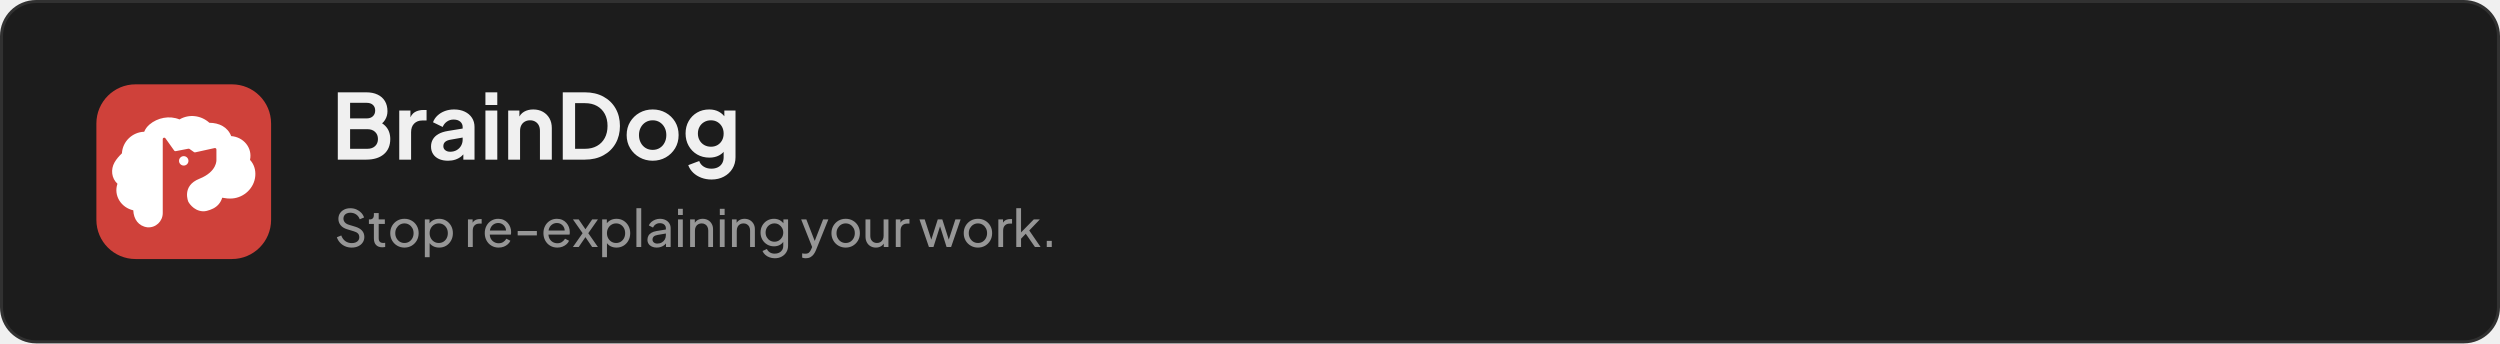
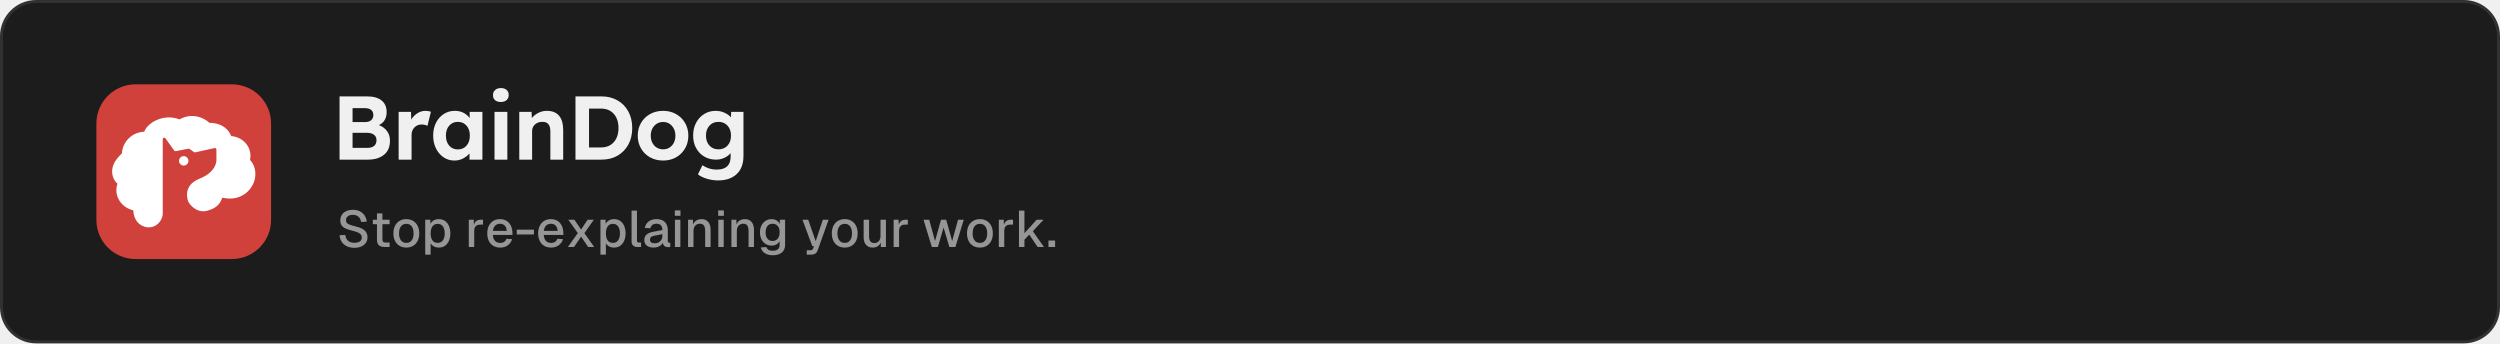
<svg xmlns="http://www.w3.org/2000/svg" width="830" height="114" viewBox="0 0 830 114" role="img" aria-labelledby="banner-title">
  <rect x=".5" y=".5" width="829" height="113" rx="11.5" fill="#1C1C1C" stroke="#313131" />
  <rect x="32" y="28.0" width="58" height="58" rx="13" fill="#CF413A" />
  <g fill="#FFFFFF" transform="translate(32 28.0) scale(0.056641) translate(92.16 185.68) scale(0.84192)">
    <path d="M498.69,345c-18.16,0-32.84-14.67-32.84-32.79s14.67-32.84,32.84-32.84,32.79,14.68,32.79,32.84-14.68,32.79-32.79,32.79Z" />
    <path d="M996.77,417.5c-6.88,83.35-76.86,150.09-160.36,156.58-24.46,1.89-46.2-.92-69.89-5.28-9.78,33.52-32.06,59.57-62.62,75.12-14.74,7.33-29.75,12.77-44.89,16.5-9.22,2.27-18.73,3.34-28.21,2.79-67.92-3.98-100.24-66.41-100.24-66.41,0,0-48.09-110.28,77.01-159.97,125.05-49.74,118.66-131.49,118.66-131.49v-72.21c0-6.59-6.1-11.43-12.5-10.03l-135.42,29.93c-2.81.63-5.81,0-8.14-1.65l-31.19-22.09c-2.32-1.65-5.13-2.23-7.89-1.74l-88.63,17.19c-3.97.73-7.99-.87-10.32-4.17l-60.93-85.58c-5.81-8.19-18.65-4.07-18.65,5.96v514.7c0,57.66-48.91,103.77-106.39,99.2-.47-.04-.94-.08-1.42-.12-61.27-8.19-94.64-56.57-97.4-118.32-83.16-18.11-138.61-101.66-110.18-184.82-41.7-38.31-48.09-99.63-20.34-148.54,13.75-24.26,31.43-43.73,51.53-63.35,4.36-83.45,74-147.82,155.08-150.14,8.09-20.34,20.44-35.65,36.08-49.79C316.83,11.01,399.31-4.97,469.15,23.75c67.51-39.57,151.21-28.28,208.07,23.39,67.56.44,127.18,28.91,151.84,92.65,84.56,6.1,149.27,80.45,131.06,165.64,27.99,30.03,40.1,69.6,36.66,112.07Z" />
  </g>
-   <path fill="#F0F0F0" transform="translate(110 53)" d="M2.15 0V-22.35H11.58Q13.79 -22.35 15.37 -21.59Q16.96 -20.83 17.8 -19.42Q18.64 -18.02 18.64 -16.04Q18.64 -14.5 17.82 -13.17Q17 -11.83 15.21 -10.99L15.2 -12.88Q16.86 -12.24 17.82 -11.3Q18.77 -10.37 19.17 -9.23Q19.57 -8.1 19.57 -6.85Q19.57 -3.62 17.45 -1.81Q15.33 0 11.59 0ZM6.23 -3.6H11.99Q13.58 -3.6 14.53 -4.49Q15.48 -5.38 15.48 -6.84Q15.48 -8.32 14.53 -9.21Q13.58 -10.11 11.99 -10.11H6.23ZM6.23 -13.69H11.78Q13.04 -13.69 13.8 -14.41Q14.56 -15.13 14.56 -16.31Q14.56 -17.5 13.8 -18.18Q13.04 -18.86 11.78 -18.86H6.23ZM22.55 0V-16.3H26.26V-12.7L25.96 -13.22Q26.5 -15.06 27.73 -15.78Q28.95 -16.49 30.64 -16.49H31.62V-13H30.21Q28.54 -13 27.51 -11.98Q26.48 -10.96 26.48 -9.09V0ZM38.73 0.36Q37.02 0.36 35.75 -0.21Q34.48 -0.79 33.8 -1.84Q33.1 -2.9 33.1 -4.33Q33.1 -5.68 33.71 -6.73Q34.32 -7.79 35.58 -8.51Q36.85 -9.23 38.75 -9.53L44.09 -10.4V-7.42L39.49 -6.61Q38.34 -6.4 37.77 -5.88Q37.19 -5.35 37.19 -4.46Q37.19 -3.63 37.83 -3.13Q38.48 -2.62 39.44 -2.62Q40.69 -2.62 41.62 -3.16Q42.56 -3.7 43.08 -4.62Q43.6 -5.54 43.6 -6.64V-10.86Q43.6 -11.92 42.79 -12.62Q41.98 -13.31 40.61 -13.31Q39.34 -13.31 38.38 -12.63Q37.42 -11.96 36.97 -10.85L33.76 -12.41Q34.23 -13.7 35.26 -14.65Q36.29 -15.61 37.71 -16.14Q39.13 -16.66 40.77 -16.66Q42.77 -16.66 44.3 -15.93Q45.83 -15.2 46.69 -13.89Q47.54 -12.58 47.54 -10.86V0H43.83V-2.78L44.68 -2.83Q44.03 -1.8 43.16 -1.09Q42.28 -0.38 41.18 -0.01Q40.07 0.36 38.73 0.36ZM51.16 0V-16.3H55.1V0ZM51.16 -18.15V-22.35H55.1V-18.15ZM58.72 0V-16.3H62.44V-13.09L62.13 -13.66Q62.71 -15.16 64 -15.91Q65.3 -16.66 67.03 -16.66Q68.86 -16.66 70.25 -15.88Q71.63 -15.1 72.42 -13.72Q73.2 -12.33 73.2 -10.5V0H69.26V-9.57Q69.26 -10.66 68.85 -11.43Q68.44 -12.2 67.69 -12.63Q66.95 -13.06 65.98 -13.06Q65.01 -13.06 64.25 -12.63Q63.49 -12.2 63.08 -11.43Q62.66 -10.65 62.66 -9.57V0ZM76.84 0V-22.35H84.15Q87.7 -22.35 90.32 -20.93Q92.94 -19.51 94.38 -16.99Q95.82 -14.47 95.82 -11.18Q95.82 -7.91 94.38 -5.38Q92.94 -2.85 90.32 -1.43Q87.7 0 84.15 0ZM80.93 -3.6H84.24Q86.52 -3.6 88.19 -4.54Q89.86 -5.47 90.78 -7.18Q91.7 -8.88 91.7 -11.2Q91.7 -13.51 90.78 -15.2Q89.85 -16.89 88.19 -17.82Q86.52 -18.75 84.24 -18.75H80.93ZM106.69 0.36Q104.3 0.36 102.34 -0.75Q100.38 -1.85 99.22 -3.78Q98.05 -5.71 98.05 -8.16Q98.05 -10.63 99.21 -12.54Q100.37 -14.45 102.33 -15.56Q104.29 -16.66 106.69 -16.66Q109.1 -16.66 111.05 -15.56Q112.99 -14.46 114.15 -12.55Q115.3 -10.63 115.3 -8.16Q115.3 -5.7 114.14 -3.77Q112.97 -1.84 111.03 -0.74Q109.08 0.36 106.69 0.36ZM106.69 -3.24Q108.02 -3.24 109.03 -3.87Q110.05 -4.5 110.63 -5.62Q111.22 -6.73 111.22 -8.16Q111.22 -9.58 110.63 -10.68Q110.05 -11.78 109.03 -12.42Q108.02 -13.06 106.69 -13.06Q105.37 -13.06 104.34 -12.42Q103.32 -11.78 102.73 -10.68Q102.14 -9.58 102.14 -8.16Q102.14 -6.73 102.73 -5.62Q103.32 -4.5 104.34 -3.87Q105.37 -3.24 106.69 -3.24ZM126.21 6.6Q124.38 6.6 122.82 6Q121.25 5.4 120.13 4.33Q119.02 3.27 118.5 1.83L122.14 0.45Q122.51 1.59 123.58 2.29Q124.66 3 126.19 3Q127.39 3 128.31 2.55Q129.22 2.11 129.74 1.24Q130.25 0.38 130.25 -0.81V-4.51L131 -3.62Q130.16 -2.15 128.75 -1.41Q127.35 -0.67 125.53 -0.67Q123.26 -0.67 121.46 -1.71Q119.66 -2.76 118.64 -4.58Q117.61 -6.4 117.61 -8.7Q117.61 -11 118.64 -12.8Q119.66 -14.59 121.44 -15.63Q123.21 -16.66 125.47 -16.66Q127.28 -16.66 128.67 -15.91Q130.06 -15.16 131 -13.7L130.48 -12.73V-16.3H134.19V-0.81Q134.19 1.33 133.16 3.01Q132.13 4.69 130.33 5.64Q128.54 6.6 126.21 6.6ZM126.04 -4.29Q127.28 -4.29 128.23 -4.85Q129.17 -5.41 129.71 -6.39Q130.25 -7.38 130.25 -8.65Q130.25 -9.93 129.7 -10.93Q129.15 -11.92 128.2 -12.49Q127.26 -13.06 126.04 -13.06Q124.78 -13.06 123.8 -12.49Q122.81 -11.92 122.26 -10.93Q121.7 -9.94 121.7 -8.65Q121.7 -7.4 122.26 -6.42Q122.81 -5.43 123.79 -4.86Q124.78 -4.29 126.04 -4.29Z" />
-   <path fill="#969696" transform="translate(111 82)" d="M5.75 0.2Q4.55 0.2 3.55 -0.25Q2.55 -0.7 1.85 -1.48Q1.15 -2.26 0.84 -3.23L2.3 -3.82Q2.75 -2.59 3.66 -1.94Q4.57 -1.29 5.8 -1.29Q6.55 -1.29 7.11 -1.53Q7.67 -1.77 7.98 -2.2Q8.29 -2.63 8.29 -3.2Q8.29 -4.02 7.84 -4.48Q7.39 -4.94 6.53 -5.19L4.2 -5.9Q2.82 -6.32 2.08 -7.24Q1.35 -8.15 1.35 -9.35Q1.35 -10.38 1.86 -11.18Q2.37 -11.97 3.26 -12.42Q4.15 -12.87 5.29 -12.87Q6.43 -12.87 7.35 -12.46Q8.28 -12.05 8.93 -11.36Q9.58 -10.67 9.87 -9.8L8.44 -9.2Q8.05 -10.26 7.22 -10.82Q6.4 -11.38 5.3 -11.38Q4.62 -11.38 4.11 -11.14Q3.59 -10.91 3.31 -10.47Q3.02 -10.04 3.02 -9.45Q3.02 -8.76 3.46 -8.21Q3.91 -7.66 4.82 -7.38L6.93 -6.74Q8.43 -6.29 9.19 -5.44Q9.96 -4.59 9.96 -3.33Q9.96 -2.29 9.42 -1.5Q8.89 -0.7 7.94 -0.25Q7 0.2 5.75 0.2ZM15.93 0.1Q14.59 0.1 13.86 -0.66Q13.13 -1.42 13.13 -2.83V-7.65H11.48V-9.15H11.82Q12.43 -9.15 12.78 -9.53Q13.13 -9.91 13.13 -10.52V-11.26H14.73V-9.15H16.77V-7.65H14.73V-2.87Q14.73 -2.41 14.87 -2.07Q15.02 -1.73 15.35 -1.53Q15.69 -1.34 16.24 -1.34Q16.38 -1.34 16.55 -1.36Q16.73 -1.38 16.88 -1.39V0Q16.66 0.05 16.39 0.07Q16.12 0.1 15.93 0.1ZM23.28 0.2Q21.97 0.2 20.9 -0.42Q19.82 -1.04 19.19 -2.12Q18.56 -3.21 18.56 -4.59Q18.56 -5.96 19.18 -7.04Q19.81 -8.11 20.88 -8.74Q21.94 -9.36 23.28 -9.36Q24.62 -9.36 25.68 -8.74Q26.75 -8.13 27.37 -7.05Q27.99 -5.98 27.99 -4.59Q27.99 -3.2 27.35 -2.11Q26.71 -1.03 25.65 -0.41Q24.58 0.2 23.28 0.2ZM23.28 -1.33Q24.14 -1.33 24.83 -1.75Q25.51 -2.18 25.91 -2.92Q26.31 -3.66 26.31 -4.59Q26.31 -5.52 25.91 -6.25Q25.51 -6.97 24.83 -7.4Q24.14 -7.83 23.28 -7.83Q22.42 -7.83 21.73 -7.4Q21.05 -6.97 20.64 -6.25Q20.23 -5.52 20.23 -4.59Q20.23 -3.66 20.64 -2.92Q21.05 -2.18 21.73 -1.75Q22.42 -1.33 23.28 -1.33ZM30.05 3.4V-9.15H31.6V-7.18L31.39 -7.58Q31.91 -8.4 32.79 -8.88Q33.67 -9.36 34.81 -9.36Q36.11 -9.36 37.13 -8.73Q38.16 -8.1 38.76 -7.03Q39.36 -5.95 39.36 -4.58Q39.36 -3.22 38.76 -2.14Q38.16 -1.05 37.14 -0.42Q36.11 0.2 34.8 0.2Q33.69 0.2 32.78 -0.28Q31.87 -0.77 31.39 -1.68L31.64 -1.96V3.4ZM34.68 -1.33Q35.54 -1.33 36.22 -1.75Q36.9 -2.18 37.29 -2.91Q37.68 -3.65 37.68 -4.58Q37.68 -5.52 37.29 -6.25Q36.9 -6.97 36.22 -7.4Q35.54 -7.83 34.68 -7.83Q33.82 -7.83 33.13 -7.4Q32.44 -6.98 32.04 -6.24Q31.64 -5.5 31.64 -4.58Q31.64 -3.65 32.04 -2.91Q32.44 -2.18 33.13 -1.75Q33.82 -1.33 34.68 -1.33ZM44.36 0V-9.15H45.91V-7.48L45.74 -7.72Q46.06 -8.5 46.73 -8.88Q47.4 -9.27 48.34 -9.27H48.91V-7.76H48.11Q47.14 -7.76 46.55 -7.16Q45.96 -6.56 45.96 -5.46V0ZM54.54 0.2Q53.21 0.2 52.17 -0.43Q51.13 -1.05 50.53 -2.15Q49.94 -3.24 49.94 -4.61Q49.94 -5.99 50.53 -7.06Q51.11 -8.13 52.12 -8.74Q53.13 -9.36 54.4 -9.36Q55.41 -9.36 56.2 -9Q57 -8.64 57.55 -8.01Q58.11 -7.39 58.4 -6.6Q58.69 -5.82 58.69 -4.96Q58.69 -4.77 58.67 -4.54Q58.65 -4.32 58.61 -4.11H51.1V-5.47H57.7L56.94 -4.86Q57.1 -5.75 56.78 -6.44Q56.46 -7.14 55.83 -7.55Q55.2 -7.96 54.4 -7.96Q53.59 -7.96 52.93 -7.54Q52.27 -7.13 51.91 -6.38Q51.54 -5.63 51.62 -4.59Q51.54 -3.58 51.92 -2.82Q52.31 -2.07 53.01 -1.66Q53.71 -1.24 54.55 -1.24Q55.47 -1.24 56.1 -1.67Q56.73 -2.09 57.12 -2.75L58.45 -2.07Q58.17 -1.44 57.61 -0.92Q57.04 -0.41 56.26 -0.1Q55.48 0.2 54.54 0.2ZM60.87 -3.85V-5.3H67.24V-3.85ZM74.02 0.2Q72.7 0.2 71.65 -0.43Q70.61 -1.05 70.01 -2.15Q69.42 -3.24 69.42 -4.61Q69.42 -5.99 70.01 -7.06Q70.6 -8.13 71.61 -8.74Q72.62 -9.36 73.88 -9.36Q74.89 -9.36 75.69 -9Q76.48 -8.64 77.03 -8.01Q77.59 -7.39 77.88 -6.6Q78.17 -5.82 78.17 -4.96Q78.17 -4.77 78.16 -4.54Q78.14 -4.32 78.09 -4.11H70.58V-5.47H77.18L76.42 -4.86Q76.58 -5.75 76.26 -6.44Q75.94 -7.14 75.31 -7.55Q74.69 -7.96 73.88 -7.96Q73.07 -7.96 72.41 -7.54Q71.75 -7.13 71.39 -6.38Q71.02 -5.63 71.1 -4.59Q71.02 -3.58 71.41 -2.82Q71.8 -2.07 72.49 -1.66Q73.19 -1.24 74.03 -1.24Q74.95 -1.24 75.58 -1.67Q76.22 -2.09 76.6 -2.75L77.93 -2.07Q77.66 -1.44 77.09 -0.92Q76.52 -0.41 75.74 -0.1Q74.96 0.2 74.02 0.2ZM79.21 0 82.42 -4.58 79.22 -9.15H81.13L83.86 -5.18H82.88L85.6 -9.15H87.51L84.31 -4.58L87.5 0H85.59L82.89 -3.97H83.85L81.13 0ZM88.92 3.4V-9.15H90.47V-7.18L90.26 -7.58Q90.78 -8.4 91.66 -8.88Q92.54 -9.36 93.68 -9.36Q94.98 -9.36 96.01 -8.73Q97.03 -8.1 97.63 -7.03Q98.23 -5.95 98.23 -4.58Q98.23 -3.22 97.63 -2.14Q97.04 -1.05 96.01 -0.42Q94.98 0.2 93.67 0.2Q92.56 0.2 91.65 -0.28Q90.74 -0.77 90.26 -1.68L90.51 -1.96V3.4ZM93.55 -1.33Q94.41 -1.33 95.09 -1.75Q95.77 -2.18 96.16 -2.91Q96.55 -3.65 96.55 -4.58Q96.55 -5.52 96.16 -6.25Q95.77 -6.97 95.09 -7.4Q94.41 -7.83 93.55 -7.83Q92.69 -7.83 92 -7.4Q91.31 -6.98 90.91 -6.24Q90.51 -5.5 90.51 -4.58Q90.51 -3.65 90.91 -2.91Q91.31 -2.18 92 -1.75Q92.69 -1.33 93.55 -1.33ZM100.29 0V-12.87H101.89V0ZM107.02 0.2Q106.11 0.2 105.42 -0.13Q104.73 -0.45 104.34 -1.04Q103.95 -1.62 103.95 -2.39Q103.95 -3.12 104.27 -3.71Q104.58 -4.31 105.25 -4.71Q105.92 -5.12 106.95 -5.29L110.34 -5.85V-4.52L107.3 -4Q106.42 -3.85 106.02 -3.44Q105.63 -3.04 105.63 -2.45Q105.63 -1.89 106.07 -1.51Q106.51 -1.13 107.21 -1.13Q108.06 -1.13 108.71 -1.5Q109.35 -1.87 109.71 -2.49Q110.07 -3.12 110.07 -3.88V-6.22Q110.07 -6.97 109.52 -7.44Q108.97 -7.91 108.07 -7.91Q107.28 -7.91 106.68 -7.5Q106.08 -7.1 105.79 -6.45L104.41 -7.16Q104.67 -7.79 105.23 -8.29Q105.8 -8.78 106.54 -9.07Q107.28 -9.36 108.1 -9.36Q109.15 -9.36 109.95 -8.96Q110.76 -8.56 111.21 -7.85Q111.66 -7.15 111.66 -6.22V0H110.11V-1.74L110.39 -1.62Q110.11 -1.09 109.61 -0.68Q109.11 -0.26 108.46 -0.03Q107.8 0.2 107.02 0.2ZM114.1 0V-9.15H115.69V0ZM114.1 -10.62V-12.67H115.69V-10.62ZM118.12 0V-9.15H119.68V-7.37L119.43 -7.52Q119.76 -8.39 120.52 -8.88Q121.28 -9.36 122.29 -9.36Q123.28 -9.36 124.06 -8.92Q124.84 -8.47 125.28 -7.7Q125.73 -6.92 125.73 -5.93V0H124.14V-5.42Q124.14 -6.18 123.86 -6.72Q123.59 -7.25 123.09 -7.54Q122.59 -7.83 121.94 -7.83Q121.3 -7.83 120.79 -7.54Q120.28 -7.25 120 -6.71Q119.72 -6.17 119.72 -5.42V0ZM127.98 0V-9.15H129.58V0ZM127.98 -10.62V-12.67H129.58V-10.62ZM132.01 0V-9.15H133.56V-7.37L133.31 -7.52Q133.65 -8.39 134.41 -8.88Q135.17 -9.36 136.18 -9.36Q137.17 -9.36 137.95 -8.92Q138.72 -8.47 139.17 -7.7Q139.62 -6.92 139.62 -5.93V0H138.03V-5.42Q138.03 -6.18 137.75 -6.72Q137.47 -7.25 136.98 -7.54Q136.48 -7.83 135.83 -7.83Q135.18 -7.83 134.68 -7.54Q134.17 -7.25 133.89 -6.71Q133.61 -6.17 133.61 -5.42V0ZM146.25 3.74Q145.28 3.74 144.46 3.43Q143.64 3.13 143.05 2.59Q142.46 2.06 142.15 1.34L143.62 0.66Q143.88 1.31 144.54 1.76Q145.21 2.21 146.23 2.21Q147.01 2.21 147.65 1.91Q148.28 1.61 148.66 1.03Q149.04 0.45 149.04 -0.39V-2.44L149.32 -2.15Q148.84 -1.21 147.96 -0.71Q147.07 -0.22 145.99 -0.22Q144.71 -0.22 143.69 -0.82Q142.67 -1.43 142.08 -2.47Q141.5 -3.51 141.5 -4.79Q141.5 -6.09 142.08 -7.12Q142.67 -8.15 143.68 -8.76Q144.69 -9.36 145.97 -9.36Q147.05 -9.36 147.92 -8.88Q148.79 -8.39 149.32 -7.54L149.09 -7.12V-9.15H150.64V-0.39Q150.64 0.79 150.07 1.73Q149.51 2.66 148.52 3.2Q147.53 3.74 146.25 3.74ZM146.13 -1.75Q146.95 -1.75 147.61 -2.16Q148.26 -2.56 148.65 -3.25Q149.04 -3.94 149.04 -4.79Q149.04 -5.63 148.65 -6.32Q148.26 -7.01 147.6 -7.42Q146.95 -7.83 146.13 -7.83Q145.29 -7.83 144.62 -7.42Q143.94 -7.01 143.56 -6.33Q143.18 -5.64 143.18 -4.79Q143.18 -3.95 143.56 -3.26Q143.94 -2.57 144.61 -2.16Q145.28 -1.75 146.13 -1.75ZM156.52 3.74Q156.21 3.74 155.91 3.69Q155.6 3.64 155.32 3.53V2.11Q155.51 2.14 155.79 2.19Q156.07 2.23 156.34 2.23Q157.15 2.23 157.56 1.88Q157.98 1.53 158.35 0.68L158.94 -0.7L158.9 0.68L154.99 -9.15H156.71L159.75 -1.33H159.23L162.27 -9.15H164.01L159.89 1.08Q159.59 1.82 159.14 2.43Q158.7 3.03 158.05 3.39Q157.41 3.74 156.52 3.74ZM169.77 0.2Q168.46 0.2 167.38 -0.42Q166.31 -1.04 165.68 -2.12Q165.04 -3.21 165.04 -4.59Q165.04 -5.96 165.67 -7.04Q166.3 -8.11 167.37 -8.74Q168.43 -9.36 169.77 -9.36Q171.11 -9.36 172.17 -8.74Q173.24 -8.13 173.86 -7.05Q174.48 -5.98 174.48 -4.59Q174.48 -3.2 173.84 -2.11Q173.2 -1.03 172.14 -0.41Q171.07 0.2 169.77 0.2ZM169.77 -1.33Q170.63 -1.33 171.32 -1.75Q172 -2.18 172.4 -2.92Q172.8 -3.66 172.8 -4.59Q172.8 -5.52 172.4 -6.25Q172 -6.97 171.32 -7.4Q170.63 -7.83 169.77 -7.83Q168.91 -7.83 168.22 -7.4Q167.54 -6.97 167.13 -6.25Q166.72 -5.52 166.72 -4.59Q166.72 -3.66 167.13 -2.92Q167.54 -2.18 168.22 -1.75Q168.91 -1.33 169.77 -1.33ZM179.79 0.2Q178.8 0.2 178.01 -0.26Q177.23 -0.71 176.79 -1.54Q176.35 -2.36 176.35 -3.44V-9.15H177.94V-3.6Q177.94 -2.92 178.22 -2.41Q178.5 -1.9 179 -1.61Q179.49 -1.33 180.14 -1.33Q180.79 -1.33 181.29 -1.62Q181.8 -1.91 182.08 -2.45Q182.36 -2.99 182.36 -3.73V-9.15H183.96V0H182.41V-1.79L182.66 -1.63Q182.33 -0.76 181.57 -0.28Q180.8 0.2 179.79 0.2ZM186.4 0V-9.15H187.95V-7.48L187.78 -7.72Q188.1 -8.5 188.76 -8.88Q189.43 -9.27 190.37 -9.27H190.94V-7.76H190.15Q189.17 -7.76 188.58 -7.16Q187.99 -6.56 187.99 -5.46V0ZM197.4 0 194.26 -9.15H196L198.5 -1.5L197.89 -1.5L200.34 -9.15H201.85L204.29 -1.5L203.68 -1.5L206.19 -9.15H207.92L204.77 0H203.26L200.85 -7.65H201.34L198.91 0ZM213.68 0.2Q212.37 0.2 211.3 -0.42Q210.22 -1.04 209.59 -2.12Q208.96 -3.21 208.96 -4.59Q208.96 -5.96 209.58 -7.04Q210.21 -8.11 211.28 -8.74Q212.34 -9.36 213.68 -9.36Q215.02 -9.36 216.08 -8.74Q217.15 -8.13 217.77 -7.05Q218.39 -5.98 218.39 -4.59Q218.39 -3.2 217.75 -2.11Q217.11 -1.03 216.05 -0.41Q214.98 0.2 213.68 0.2ZM213.68 -1.33Q214.54 -1.33 215.23 -1.75Q215.91 -2.18 216.31 -2.92Q216.71 -3.66 216.71 -4.59Q216.71 -5.52 216.31 -6.25Q215.91 -6.97 215.23 -7.4Q214.54 -7.83 213.68 -7.83Q212.82 -7.83 212.13 -7.4Q211.45 -6.97 211.04 -6.25Q210.63 -5.52 210.63 -4.59Q210.63 -3.66 211.04 -2.92Q211.45 -2.18 212.13 -1.75Q212.82 -1.33 213.68 -1.33ZM220.45 0V-9.15H222V-7.48L221.83 -7.72Q222.15 -8.5 222.81 -8.88Q223.48 -9.27 224.43 -9.27H225V-7.76H224.2Q223.22 -7.76 222.63 -7.16Q222.04 -6.56 222.04 -5.46V0ZM226.4 0V-12.87H227.99V-4.05L227.35 -4.19L232.21 -9.15H234.23L230.71 -5.48L234.47 0H232.6L229.16 -4.96L230.14 -5.01L227.48 -2.22L227.99 -3.38V0ZM236.53 0V-2.04H238.19V0Z" />
+   <path fill="#F0F0F0" transform="translate(110 53)" d="M2.73 0V-21H11.85Q15.03 -21 16.7 -19.63Q18.36 -18.27 18.36 -15.81Q18.36 -12.66 15.78 -11.46Q17.46 -10.86 18.46 -9.52Q19.47 -8.19 19.47 -6.3Q19.47 -3.18 17.46 -1.59Q15.45 0 12.15 0ZM7.05 -12.48H11.31Q12.54 -12.48 13.24 -13.11Q13.95 -13.74 13.95 -14.79Q13.95 -15.9 13.23 -16.5Q12.51 -17.1 11.07 -17.1H7.05ZM7.05 -3.9H11.97Q13.41 -3.9 14.21 -4.56Q15 -5.22 15 -6.48Q15 -7.65 14.14 -8.28Q13.29 -8.91 11.82 -8.91H7.05ZM22.35 0V-15.87H26.46L26.52 -13.29Q27.3 -14.58 28.56 -15.39Q29.82 -16.2 31.26 -16.2Q31.77 -16.2 32.25 -16.11Q32.73 -16.02 33.06 -15.9L31.92 -11.22Q31.59 -11.4 31.06 -11.54Q30.54 -11.67 30 -11.67Q28.56 -11.67 27.6 -10.7Q26.64 -9.72 26.64 -8.22V0ZM40.83 0.3Q38.85 0.3 37.26 -0.78Q35.67 -1.86 34.74 -3.73Q33.81 -5.61 33.81 -7.98Q33.81 -10.38 34.75 -12.24Q35.7 -14.1 37.32 -15.15Q38.94 -16.2 41.01 -16.2Q42.66 -16.2 43.91 -15.54Q45.15 -14.88 45.93 -13.8V-15.87H50.16V0H45.87V-2.07Q45.03 -1.05 43.73 -0.38Q42.42 0.3 40.83 0.3ZM42 -3.39Q43.8 -3.39 44.89 -4.65Q45.99 -5.91 45.99 -7.98Q45.99 -10.02 44.89 -11.28Q43.8 -12.54 42 -12.54Q40.23 -12.54 39.13 -11.28Q38.04 -10.02 38.04 -7.98Q38.04 -5.91 39.13 -4.65Q40.23 -3.39 42 -3.39ZM56.28 -19.14Q55.05 -19.14 54.36 -19.74Q53.67 -20.34 53.67 -21.45Q53.67 -22.47 54.38 -23.11Q55.08 -23.76 56.28 -23.76Q57.51 -23.76 58.2 -23.14Q58.89 -22.53 58.89 -21.45Q58.89 -20.4 58.19 -19.77Q57.48 -19.14 56.28 -19.14ZM54.18 0V-15.87H58.44V0ZM62.4 0V-15.87H66.48L66.57 -13.8Q67.38 -14.85 68.72 -15.52Q70.05 -16.2 71.52 -16.2Q76.98 -16.2 76.98 -9.72V0H72.72V-9.39Q72.72 -12.66 69.99 -12.54Q68.55 -12.54 67.6 -11.67Q66.66 -10.8 66.66 -9.54V0ZM81.06 0V-21H89.67Q92.73 -21 95.04 -19.66Q97.35 -18.33 98.62 -15.96Q99.9 -13.59 99.9 -10.5Q99.9 -7.38 98.62 -5.03Q97.35 -2.67 95.05 -1.33Q92.76 0 89.67 0ZM89.52 -16.95H85.56V-4.05H89.52Q92.22 -4.05 93.78 -5.8Q95.34 -7.56 95.34 -10.5Q95.34 -13.44 93.78 -15.2Q92.22 -16.95 89.52 -16.95ZM110.16 0.3Q107.73 0.3 105.82 -0.76Q103.92 -1.83 102.82 -3.71Q101.73 -5.58 101.73 -7.95Q101.73 -10.32 102.82 -12.2Q103.92 -14.07 105.82 -15.13Q107.73 -16.2 110.16 -16.2Q112.56 -16.2 114.45 -15.13Q116.34 -14.07 117.43 -12.2Q118.53 -10.32 118.53 -7.95Q118.53 -5.58 117.43 -3.71Q116.34 -1.83 114.45 -0.76Q112.56 0.3 110.16 0.3ZM110.16 -3.42Q111.36 -3.42 112.27 -4Q113.19 -4.59 113.72 -5.61Q114.24 -6.63 114.24 -7.95Q114.24 -9.93 113.08 -11.22Q111.93 -12.51 110.16 -12.51Q108.96 -12.51 108.03 -11.91Q107.1 -11.31 106.57 -10.29Q106.05 -9.27 106.05 -7.95Q106.05 -6.63 106.57 -5.61Q107.1 -4.59 108.03 -4Q108.96 -3.42 110.16 -3.42ZM128.4 6.9Q126.51 6.9 124.68 6.34Q122.85 5.79 121.71 4.89L123.21 1.86Q124.14 2.52 125.38 2.91Q126.63 3.3 127.98 3.3Q132.57 3.3 132.57 -1.02V-2.16Q131.82 -1.23 130.5 -0.61Q129.18 0 127.74 0Q125.52 0 123.81 -1.02Q122.1 -2.04 121.11 -3.84Q120.12 -5.64 120.12 -8.01Q120.12 -10.38 121.09 -12.22Q122.07 -14.07 123.76 -15.13Q125.46 -16.2 127.62 -16.2Q129.18 -16.2 130.54 -15.57Q131.91 -14.94 132.69 -14.04L132.75 -15.87H136.83V-1.2Q136.83 2.67 134.58 4.79Q132.33 6.9 128.4 6.9ZM128.52 -3.42Q130.41 -3.42 131.55 -4.67Q132.69 -5.91 132.69 -7.98Q132.69 -10.02 131.55 -11.28Q130.41 -12.54 128.52 -12.54Q126.66 -12.54 125.52 -11.27Q124.38 -9.99 124.38 -7.98Q124.38 -5.94 125.52 -4.68Q126.66 -3.42 128.52 -3.42Z" />
+   <path fill="#969696" transform="translate(111.81 82)" d="M5.82 0.27Q4.37 0.27 3.3 -0.26Q2.24 -0.78 1.63 -1.72Q1.02 -2.65 0.92 -3.9L2.81 -4.01Q2.92 -3.17 3.29 -2.58Q3.67 -2 4.31 -1.69Q4.95 -1.39 5.85 -1.39Q6.63 -1.39 7.18 -1.59Q7.73 -1.79 8.02 -2.18Q8.31 -2.57 8.31 -3.13Q8.31 -3.64 8.06 -4.04Q7.82 -4.43 7.13 -4.77Q6.45 -5.1 5.11 -5.42Q3.67 -5.77 2.8 -6.2Q1.94 -6.63 1.55 -7.27Q1.17 -7.9 1.17 -8.84Q1.17 -9.88 1.67 -10.67Q2.17 -11.46 3.11 -11.9Q4.05 -12.34 5.35 -12.34Q6.73 -12.34 7.71 -11.83Q8.69 -11.32 9.26 -10.44Q9.83 -9.55 9.96 -8.42L8.08 -8.31Q7.99 -9.01 7.65 -9.54Q7.31 -10.07 6.73 -10.38Q6.15 -10.68 5.31 -10.68Q4.27 -10.68 3.67 -10.19Q3.06 -9.7 3.06 -8.91Q3.06 -8.39 3.31 -8.05Q3.56 -7.7 4.19 -7.45Q4.82 -7.19 6 -6.9Q7.57 -6.54 8.49 -6.02Q9.41 -5.5 9.8 -4.81Q10.2 -4.12 10.2 -3.24Q10.2 -2.16 9.64 -1.37Q9.09 -0.58 8.11 -0.15Q7.12 0.27 5.82 0.27ZM15.86 0Q14.57 0 13.96 -0.59Q13.34 -1.19 13.34 -2.45V-11.16H15.15V-2.58Q15.15 -1.95 15.42 -1.71Q15.69 -1.47 16.26 -1.47H17.54V0ZM11.97 -7.57V-9.04H17.54V-7.57ZM23.09 0.2Q21.8 0.2 20.83 -0.38Q19.86 -0.96 19.33 -2.02Q18.8 -3.09 18.8 -4.52Q18.8 -5.97 19.33 -7.02Q19.86 -8.08 20.83 -8.66Q21.8 -9.25 23.09 -9.25Q24.38 -9.25 25.35 -8.66Q26.31 -8.08 26.84 -7.02Q27.38 -5.97 27.38 -4.52Q27.38 -3.09 26.84 -2.02Q26.31 -0.96 25.35 -0.38Q24.38 0.2 23.09 0.2ZM23.09 -1.36Q24.24 -1.36 24.87 -2.2Q25.5 -3.04 25.5 -4.52Q25.5 -6 24.87 -6.85Q24.24 -7.69 23.09 -7.69Q21.95 -7.69 21.31 -6.85Q20.67 -6 20.67 -4.52Q20.67 -3.04 21.31 -2.2Q21.95 -1.36 23.09 -1.36ZM29.36 2.55V-9.04H31.07L31.11 -7.11L30.9 -7.21Q31.24 -8.21 32.02 -8.73Q32.8 -9.25 33.84 -9.25Q35.16 -9.25 36.01 -8.6Q36.87 -7.94 37.29 -6.87Q37.71 -5.8 37.71 -4.52Q37.71 -3.25 37.29 -2.18Q36.87 -1.1 36.01 -0.45Q35.15 0.2 33.83 0.2Q33.14 0.2 32.55 -0.04Q31.95 -0.28 31.54 -0.71Q31.12 -1.14 30.96 -1.73L31.16 -1.93V2.55ZM33.51 -1.36Q34.59 -1.36 35.21 -2.19Q35.84 -3.03 35.84 -4.52Q35.84 -6.01 35.21 -6.85Q34.59 -7.69 33.51 -7.69Q32.79 -7.69 32.26 -7.33Q31.74 -6.98 31.45 -6.27Q31.16 -5.57 31.16 -4.52Q31.16 -3.48 31.44 -2.77Q31.73 -2.06 32.26 -1.71Q32.79 -1.36 33.51 -1.36ZM43.83 0V-9.04H45.48L45.55 -6.64L45.39 -6.69Q45.58 -7.92 46.15 -8.48Q46.72 -9.04 47.68 -9.04H48.55V-7.43H47.69Q47 -7.43 46.54 -7.21Q46.09 -6.98 45.86 -6.52Q45.63 -6.06 45.63 -5.33V0ZM54.24 0.2Q52.93 0.2 51.97 -0.38Q51 -0.96 50.48 -2.02Q49.96 -3.09 49.96 -4.52Q49.96 -5.95 50.48 -7.01Q51 -8.07 51.95 -8.66Q52.9 -9.25 54.19 -9.25Q55.42 -9.25 56.36 -8.68Q57.3 -8.12 57.81 -7.04Q58.33 -5.97 58.33 -4.45V-4H51.83Q51.91 -2.68 52.55 -2.01Q53.18 -1.35 54.26 -1.35Q55.06 -1.35 55.59 -1.72Q56.11 -2.09 56.32 -2.73L58.2 -2.6Q57.84 -1.34 56.79 -0.57Q55.74 0.2 54.24 0.2ZM51.83 -5.36H56.42Q56.33 -6.57 55.73 -7.14Q55.12 -7.71 54.19 -7.71Q53.23 -7.71 52.61 -7.11Q51.99 -6.51 51.83 -5.36ZM59.75 -4.16V-5.75H65.45V-4.16ZM71.14 0.2Q69.83 0.2 68.86 -0.38Q67.9 -0.96 67.38 -2.02Q66.85 -3.09 66.85 -4.52Q66.85 -5.95 67.38 -7.01Q67.9 -8.07 68.85 -8.66Q69.8 -9.25 71.09 -9.25Q72.32 -9.25 73.26 -8.68Q74.19 -8.12 74.71 -7.04Q75.23 -5.97 75.23 -4.45V-4H68.73Q68.81 -2.68 69.44 -2.01Q70.08 -1.35 71.16 -1.35Q71.96 -1.35 72.49 -1.72Q73.01 -2.09 73.22 -2.73L75.1 -2.6Q74.74 -1.34 73.69 -0.57Q72.64 0.2 71.14 0.2ZM68.73 -5.36H73.32Q73.23 -6.57 72.63 -7.14Q72.02 -7.71 71.09 -7.71Q70.13 -7.71 69.51 -7.11Q68.89 -6.51 68.73 -5.36ZM76.73 0 80.02 -4.62 76.87 -9.04H78.89L81.11 -5.8L83.27 -9.04H85.33L82.21 -4.6L85.46 0H83.45L81.12 -3.45L78.78 0ZM87.54 2.55V-9.04H89.24L89.28 -7.11L89.07 -7.21Q89.41 -8.21 90.2 -8.73Q90.98 -9.25 92.01 -9.25Q93.33 -9.25 94.19 -8.6Q95.04 -7.94 95.47 -6.87Q95.89 -5.8 95.89 -4.52Q95.89 -3.25 95.46 -2.18Q95.04 -1.1 94.18 -0.45Q93.32 0.2 92 0.2Q91.32 0.2 90.72 -0.04Q90.13 -0.28 89.71 -0.71Q89.29 -1.14 89.13 -1.73L89.34 -1.93V2.55ZM91.68 -1.36Q92.76 -1.36 93.39 -2.19Q94.01 -3.03 94.01 -4.52Q94.01 -6.01 93.39 -6.85Q92.76 -7.69 91.68 -7.69Q90.96 -7.69 90.44 -7.33Q89.91 -6.98 89.63 -6.27Q89.34 -5.57 89.34 -4.52Q89.34 -3.48 89.62 -2.77Q89.9 -2.06 90.43 -1.71Q90.96 -1.36 91.68 -1.36ZM99.84 0Q98.95 0 98.41 -0.46Q97.87 -0.92 97.87 -1.92V-12.07H99.67V-2.09Q99.67 -1.78 99.83 -1.63Q99.99 -1.47 100.29 -1.47H101.02V0ZM105.19 0.2Q103.79 0.2 102.94 -0.45Q102.1 -1.09 102.1 -2.26Q102.1 -3.43 102.8 -4.09Q103.51 -4.75 104.99 -5.03L108.1 -5.62Q108.1 -6.68 107.61 -7.2Q107.12 -7.72 106.15 -7.72Q105.29 -7.72 104.79 -7.34Q104.29 -6.95 104.11 -6.21L102.25 -6.33Q102.51 -7.68 103.52 -8.46Q104.54 -9.25 106.15 -9.25Q107.99 -9.25 108.94 -8.27Q109.9 -7.3 109.9 -5.53V-2.01Q109.9 -1.68 110.02 -1.55Q110.13 -1.42 110.39 -1.42H110.71V0Q110.63 0.02 110.44 0.04Q110.25 0.05 110.04 0.05Q109.46 0.05 109.04 -0.14Q108.63 -0.33 108.43 -0.76Q108.22 -1.19 108.22 -1.92L108.4 -1.84Q108.27 -1.25 107.82 -0.78Q107.37 -0.32 106.68 -0.06Q106 0.2 105.19 0.2ZM105.49 -1.22Q106.3 -1.22 106.88 -1.53Q107.46 -1.85 107.78 -2.41Q108.1 -2.97 108.1 -3.69V-4.26L105.46 -3.75Q104.64 -3.6 104.3 -3.27Q103.97 -2.95 103.97 -2.43Q103.97 -1.85 104.37 -1.54Q104.77 -1.22 105.49 -1.22ZM112.27 0V-9.04H114.07V0ZM112.23 -10.36V-12.15H114.11V-10.36ZM116.62 0V-9.04H118.26L118.33 -6.62L118.11 -6.75Q118.27 -7.63 118.69 -8.18Q119.12 -8.72 119.73 -8.99Q120.34 -9.25 121.05 -9.25Q122.07 -9.25 122.75 -8.8Q123.43 -8.35 123.77 -7.58Q124.11 -6.8 124.11 -5.82V0H122.31V-5.26Q122.31 -6.06 122.14 -6.61Q121.97 -7.16 121.58 -7.45Q121.2 -7.73 120.56 -7.73Q119.61 -7.73 119.02 -7.1Q118.43 -6.47 118.43 -5.26V0ZM126.67 0V-9.04H128.47V0ZM126.63 -10.36V-12.15H128.51V-10.36ZM131.02 0V-9.04H132.66L132.73 -6.62L132.51 -6.75Q132.67 -7.63 133.09 -8.18Q133.51 -8.72 134.12 -8.99Q134.74 -9.25 135.45 -9.25Q136.47 -9.25 137.15 -8.8Q137.83 -8.35 138.17 -7.58Q138.51 -6.8 138.51 -5.82V0H136.71V-5.26Q136.71 -6.06 136.54 -6.61Q136.37 -7.16 135.98 -7.45Q135.6 -7.73 134.96 -7.73Q134.01 -7.73 133.42 -7.1Q132.82 -6.47 132.82 -5.26V0ZM144.71 2.75Q143.63 2.75 142.82 2.43Q142 2.11 141.48 1.52Q140.95 0.93 140.76 0.16L142.63 0.03Q142.81 0.59 143.28 0.92Q143.76 1.25 144.71 1.25Q145.83 1.25 146.43 0.78Q147.03 0.31 147.03 -0.67V-1.97Q146.7 -1.28 145.99 -0.87Q145.28 -0.46 144.39 -0.46Q143.26 -0.46 142.37 -1.02Q141.49 -1.57 140.99 -2.56Q140.5 -3.55 140.5 -4.85Q140.5 -6.15 140.99 -7.13Q141.48 -8.12 142.35 -8.68Q143.22 -9.25 144.34 -9.25Q145.31 -9.25 146.04 -8.81Q146.77 -8.36 147.09 -7.62V-9.04H148.84V-0.71Q148.84 0.4 148.33 1.18Q147.83 1.95 146.9 2.35Q145.98 2.75 144.71 2.75ZM144.68 -1.99Q145.74 -1.99 146.38 -2.76Q147.02 -3.52 147.03 -4.86Q147.05 -5.75 146.76 -6.39Q146.47 -7.02 145.94 -7.37Q145.4 -7.72 144.68 -7.72Q143.58 -7.72 142.98 -6.95Q142.37 -6.17 142.37 -4.86Q142.37 -3.53 142.99 -2.76Q143.62 -1.99 144.68 -1.99ZM156.03 2.55V1.08H157.13Q157.59 1.08 157.81 0.94Q158.04 0.8 158.15 0.48L158.44 -0.27H157.88L154.61 -9.04H156.52L159 -1.94L161.37 -9.04H163.28L159.68 1.05Q159.4 1.84 158.87 2.19Q158.34 2.55 157.39 2.55ZM168.65 0.2Q167.35 0.2 166.38 -0.38Q165.41 -0.96 164.88 -2.02Q164.35 -3.09 164.35 -4.52Q164.35 -5.97 164.88 -7.02Q165.41 -8.08 166.38 -8.66Q167.35 -9.25 168.65 -9.25Q169.94 -9.25 170.9 -8.66Q171.87 -8.08 172.4 -7.02Q172.93 -5.97 172.93 -4.52Q172.93 -3.09 172.4 -2.02Q171.87 -0.96 170.9 -0.38Q169.94 0.2 168.65 0.2ZM168.65 -1.36Q169.79 -1.36 170.42 -2.2Q171.06 -3.04 171.06 -4.52Q171.06 -6 170.42 -6.85Q169.79 -7.69 168.65 -7.69Q167.5 -7.69 166.86 -6.85Q166.22 -6 166.22 -4.52Q166.22 -3.04 166.86 -2.2Q167.5 -1.36 168.65 -1.36ZM177.89 0.2Q176.52 0.2 175.72 -0.71Q174.92 -1.62 174.92 -3.22V-9.04H176.72V-3.69Q176.72 -2.46 177.14 -1.89Q177.56 -1.31 178.44 -1.31Q179.41 -1.31 179.97 -1.95Q180.52 -2.58 180.52 -3.75V-9.04H182.32V0H180.64L180.61 -2.36L180.87 -2.26Q180.62 -1.06 179.86 -0.43Q179.09 0.2 177.89 0.2ZM184.88 0V-9.04H186.52L186.6 -6.64L186.44 -6.69Q186.63 -7.92 187.2 -8.48Q187.77 -9.04 188.73 -9.04H189.59V-7.43H188.74Q188.05 -7.43 187.59 -7.21Q187.14 -6.98 186.91 -6.52Q186.68 -6.06 186.68 -5.33V0ZM197.56 0 194.8 -9.04H196.69L198.62 -1.98L200.61 -9.04H202.32L204.31 -1.98L206.26 -9.04H208.15L205.39 0H203.37L201.47 -6.47L199.57 0ZM213.53 0.2Q212.23 0.2 211.26 -0.38Q210.29 -0.96 209.76 -2.02Q209.23 -3.09 209.23 -4.52Q209.23 -5.97 209.76 -7.02Q210.29 -8.08 211.26 -8.66Q212.23 -9.25 213.53 -9.25Q214.82 -9.25 215.78 -8.66Q216.75 -8.08 217.28 -7.02Q217.81 -5.97 217.81 -4.52Q217.81 -3.09 217.28 -2.02Q216.75 -0.96 215.78 -0.38Q214.82 0.2 213.53 0.2ZM213.53 -1.36Q214.67 -1.36 215.3 -2.2Q215.94 -3.04 215.94 -4.52Q215.94 -6 215.3 -6.85Q214.67 -7.69 213.53 -7.69Q212.38 -7.69 211.74 -6.85Q211.1 -6 211.1 -4.52Q211.1 -3.04 211.74 -2.2Q212.38 -1.36 213.53 -1.36ZM219.8 0V-9.04H221.44L221.52 -6.64L221.36 -6.69Q221.55 -7.92 222.12 -8.48Q222.68 -9.04 223.65 -9.04H224.51V-7.43H223.66Q222.97 -7.43 222.51 -7.21Q222.06 -6.98 221.83 -6.52Q221.6 -6.06 221.6 -5.33V0ZM226.49 0V-12.07H228.3V-4.57L232.35 -9.04H234.64L231.09 -5.24L234.78 0H232.69L229.89 -4.11L228.3 -2.42V0ZM236.28 0V-2.15H238.48V0Z" />
</svg>
